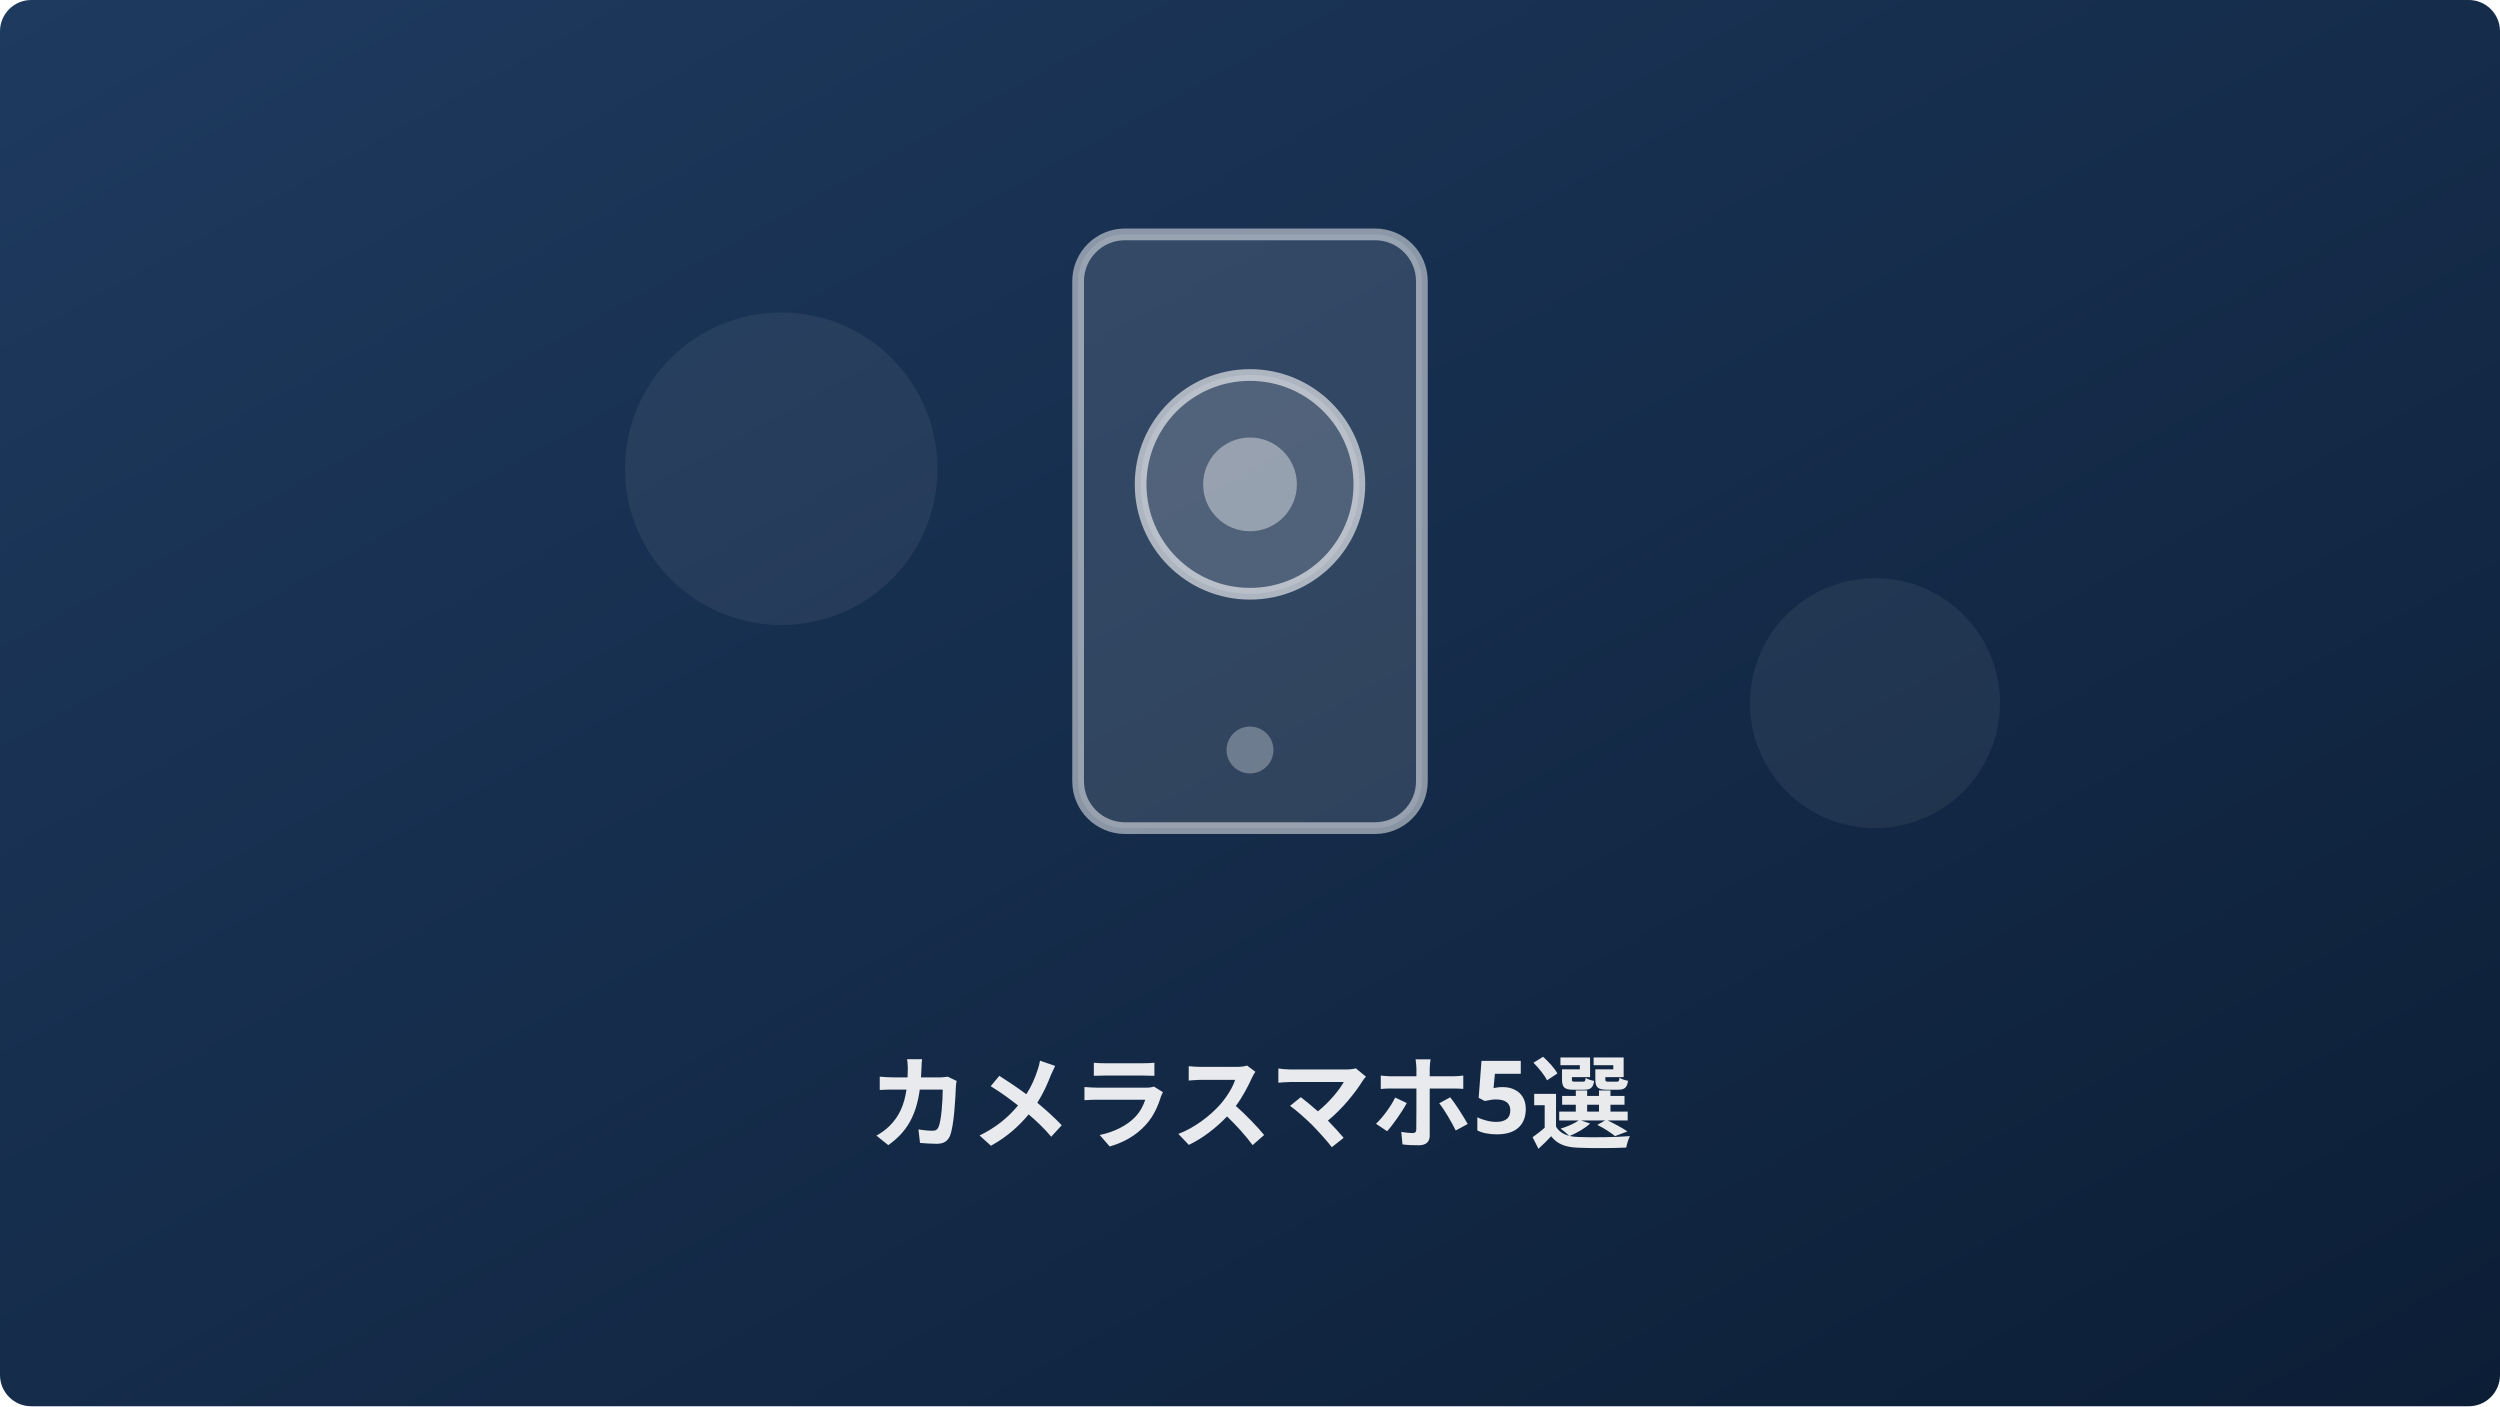
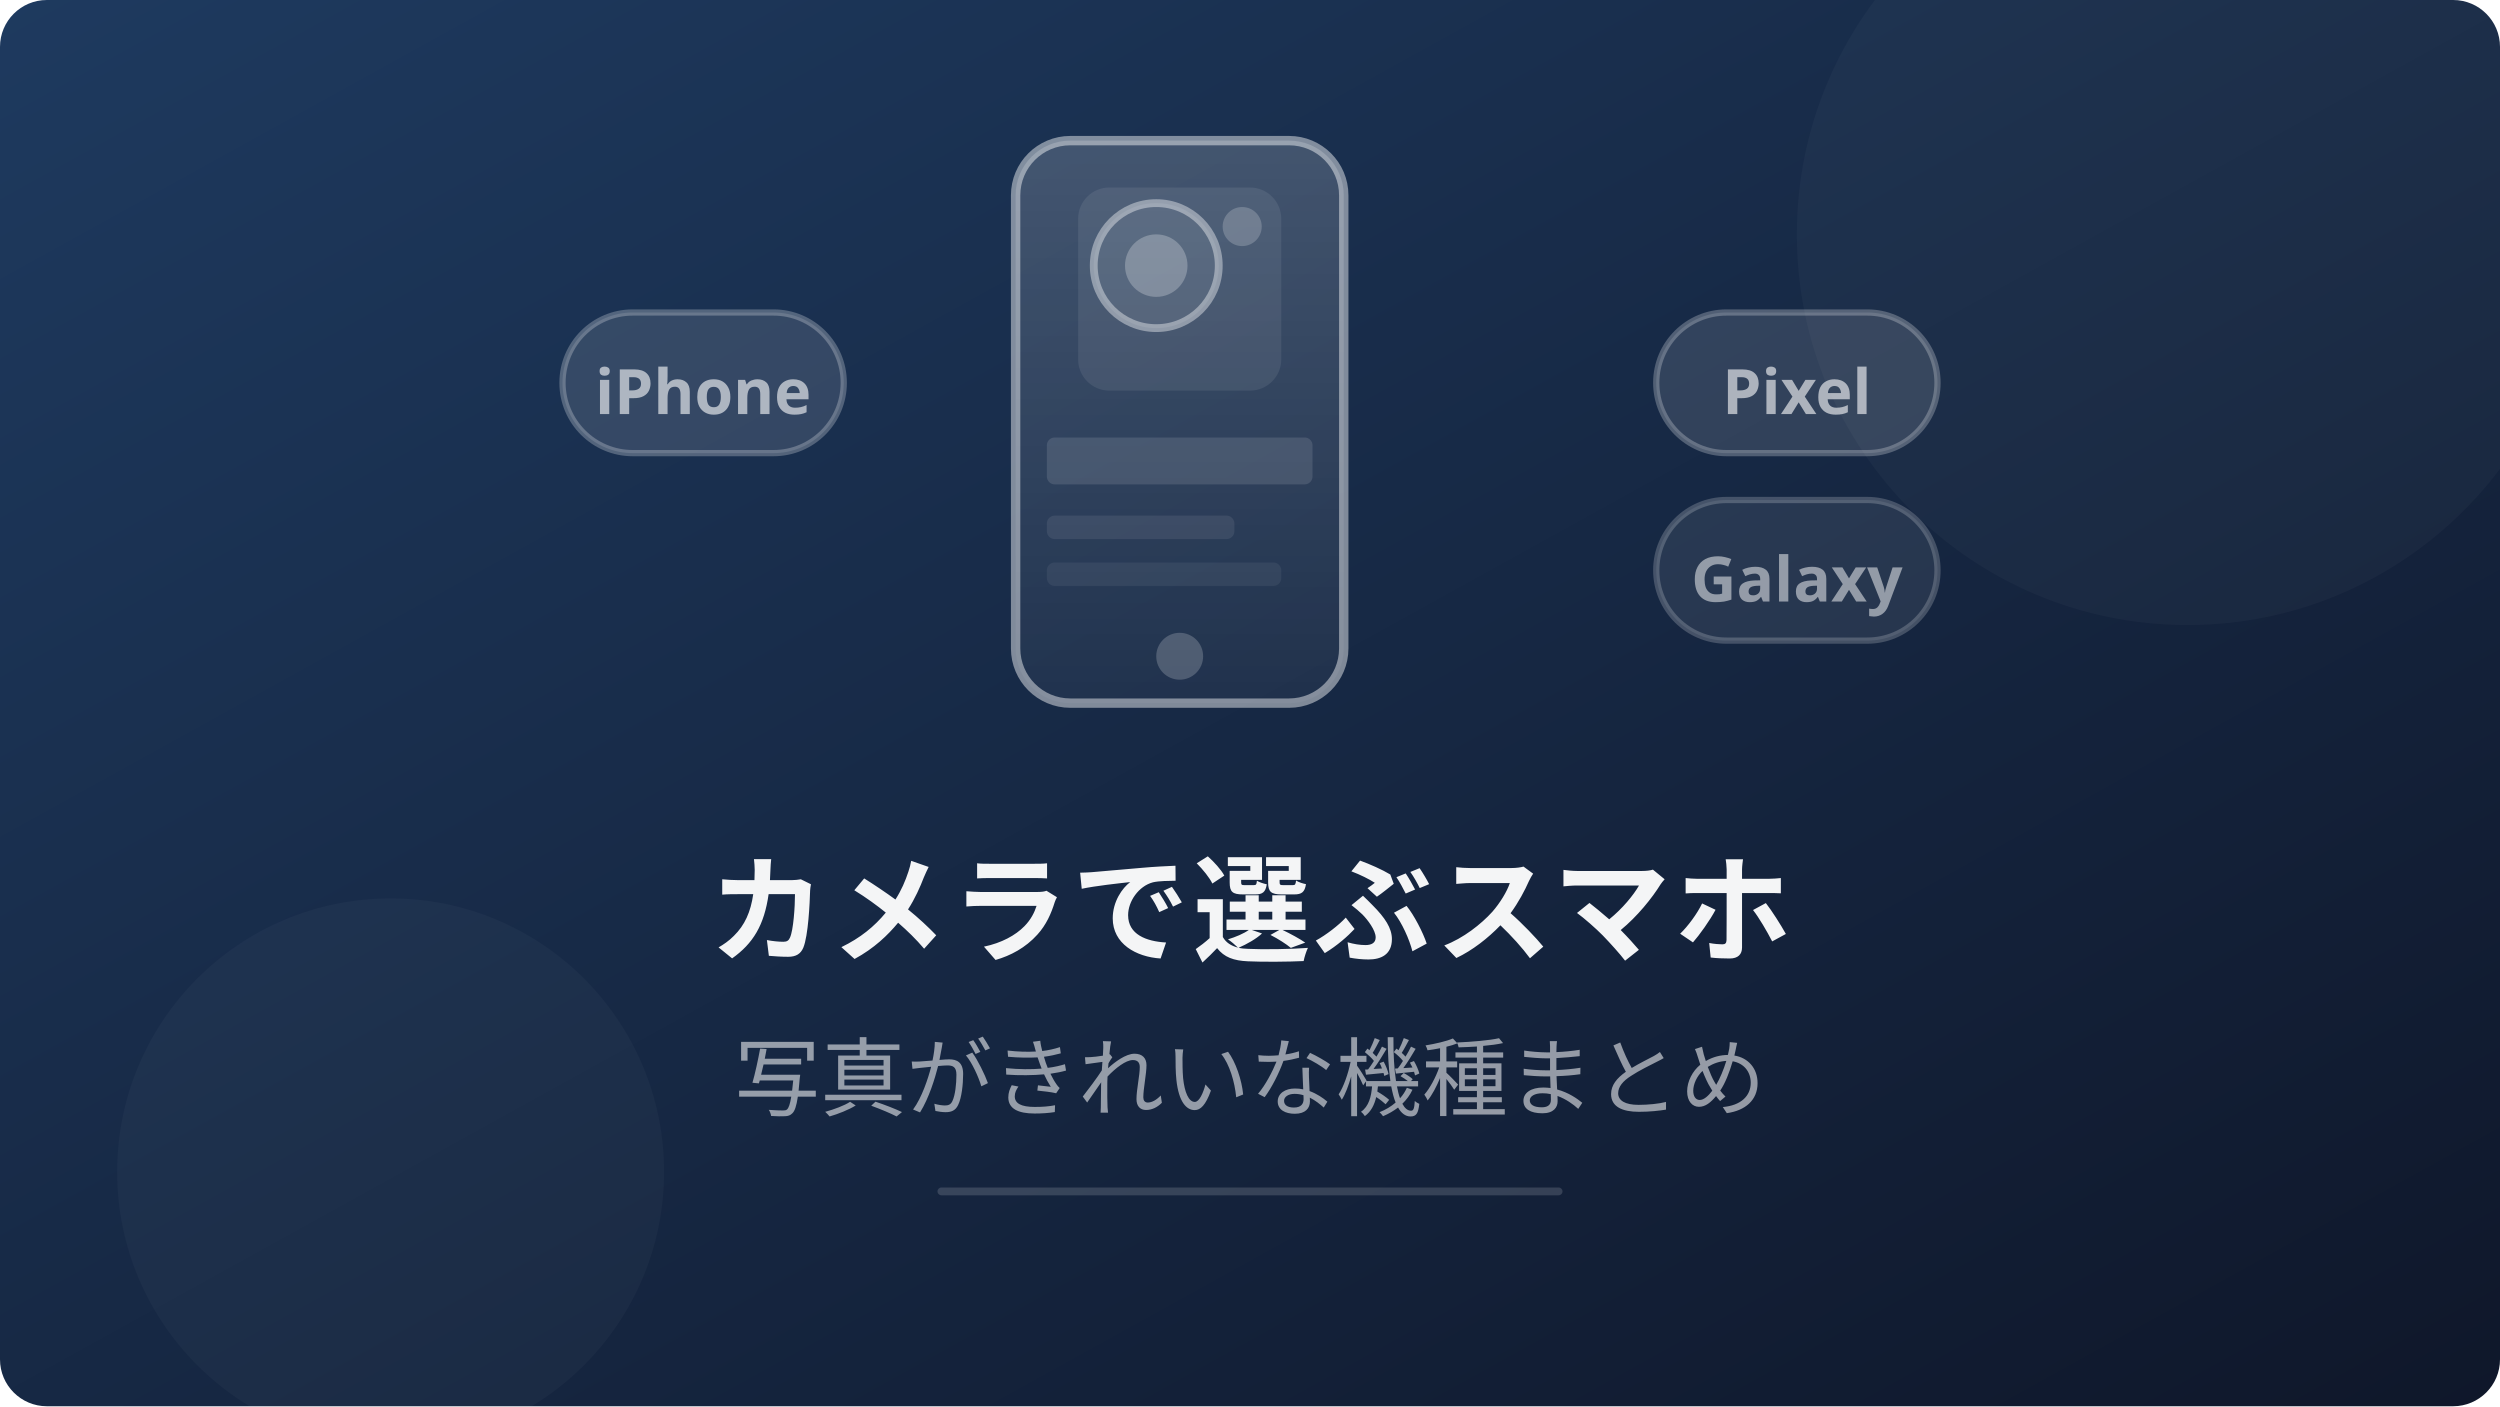
<svg xmlns="http://www.w3.org/2000/svg" viewBox="0 0 320 180">
  <defs>
    <linearGradient id="g" x1="0" y1="0" x2="1" y2="1">
      <stop offset="0%" stop-color="#1e3a5f" />
-       <stop offset="100%" stop-color="#0c1e36" />
+       <stop offset="100%" stop-color="#0f172a" />
+     </linearGradient>
+     <linearGradient id="s" x1="0" y1="0" x2="0" y2="1">
+       <stop offset="0%" stop-color="rgba(255,255,255,.18)" />
+       <stop offset="100%" stop-color="rgba(255,255,255,.04)" />
    </linearGradient>
  </defs>
-   <rect width="320" height="180" fill="url(#g)" rx="4" />
-   <rect x="138" y="30" width="44" height="76" rx="6" fill="rgba(255,255,255,.12)" stroke="rgba(255,255,255,.5)" stroke-width="1.5" />
-   <circle cx="160" cy="62" r="14" fill="rgba(255,255,255,.15)" stroke="rgba(255,255,255,.6)" stroke-width="1.5" />
-   <circle cx="160" cy="62" r="6" fill="rgba(255,255,255,.4)" />
-   <circle cx="160" cy="96" r="3" fill="rgba(255,255,255,.3)" />
-   <circle cx="100" cy="60" r="20" fill="rgba(255,255,255,.06)" />
-   <circle cx="240" cy="90" r="16" fill="rgba(255,255,255,.06)" />
-   <text x="160" y="146" text-anchor="middle" fill="rgba(255,255,255,.9)" font-family="sans-serif" font-size="13" font-weight="600">カメラスマホ5選</text>
+   <rect width="320" height="180" fill="url(#g)" rx="6" />
+   <circle cx="280" cy="30" r="50" fill="rgba(255,255,255,.03)" />
+   <circle cx="50" cy="150" r="35" fill="rgba(255,255,255,.03)" />
+   <rect x="130" y="18" width="42" height="72" rx="7" fill="url(#s)" stroke="rgba(255,255,255,.45)" stroke-width="1.2" />
+   <rect x="138" y="24" width="26" height="26" rx="4" fill="rgba(255,255,255,.08)" />
+   <circle cx="148" cy="34" r="8" fill="rgba(255,255,255,.08)" stroke="rgba(255,255,255,.4)" stroke-width="1" />
+   <circle cx="148" cy="34" r="4" fill="rgba(255,255,255,.25)" />
+   <circle cx="159" cy="29" r="2.5" fill="rgba(255,255,255,.2)" />
+   <rect x="134" y="56" width="34" height="6" rx="1" fill="rgba(255,255,255,.12)" />
+   <rect x="134" y="66" width="24" height="3" rx="1" fill="rgba(255,255,255,.08)" />
+   <rect x="134" y="72" width="30" height="3" rx="1" fill="rgba(255,255,255,.06)" />
+   <circle cx="151" cy="84" r="3" fill="rgba(255,255,255,.2)" />
+   <rect x="72" y="40" width="36" height="18" rx="9" fill="rgba(255,255,255,.12)" stroke="rgba(255,255,255,.25)" stroke-width=".8" />
+   <text x="90" y="53" text-anchor="middle" fill="rgba(255,255,255,.6)" font-family="sans-serif" font-size="8" font-weight="700">iPhone</text>
+   <rect x="212" y="40" width="36" height="18" rx="9" fill="rgba(255,255,255,.12)" stroke="rgba(255,255,255,.25)" stroke-width=".8" />
+   <text x="230" y="53" text-anchor="middle" fill="rgba(255,255,255,.6)" font-family="sans-serif" font-size="8" font-weight="700">Pixel</text>
+   <rect x="212" y="64" width="36" height="18" rx="9" fill="rgba(255,255,255,.08)" stroke="rgba(255,255,255,.2)" stroke-width=".8" />
+   <text x="230" y="77" text-anchor="middle" fill="rgba(255,255,255,.5)" font-family="sans-serif" font-size="8" font-weight="700">Galaxy</text>
+   <text x="160" y="122" text-anchor="middle" fill="rgba(255,255,255,.95)" font-family="'Helvetica Neue',sans-serif" font-size="15" font-weight="700" letter-spacing=".5">カメラで選ぶスマホ</text>
+   <text x="160" y="142" text-anchor="middle" fill="rgba(255,255,255,.55)" font-family="sans-serif" font-size="11">写真がきれいな機種まとめ</text>
+   <rect x="120" y="152" width="80" height="1" rx=".5" fill="rgba(255,255,255,.15)" />
</svg>
